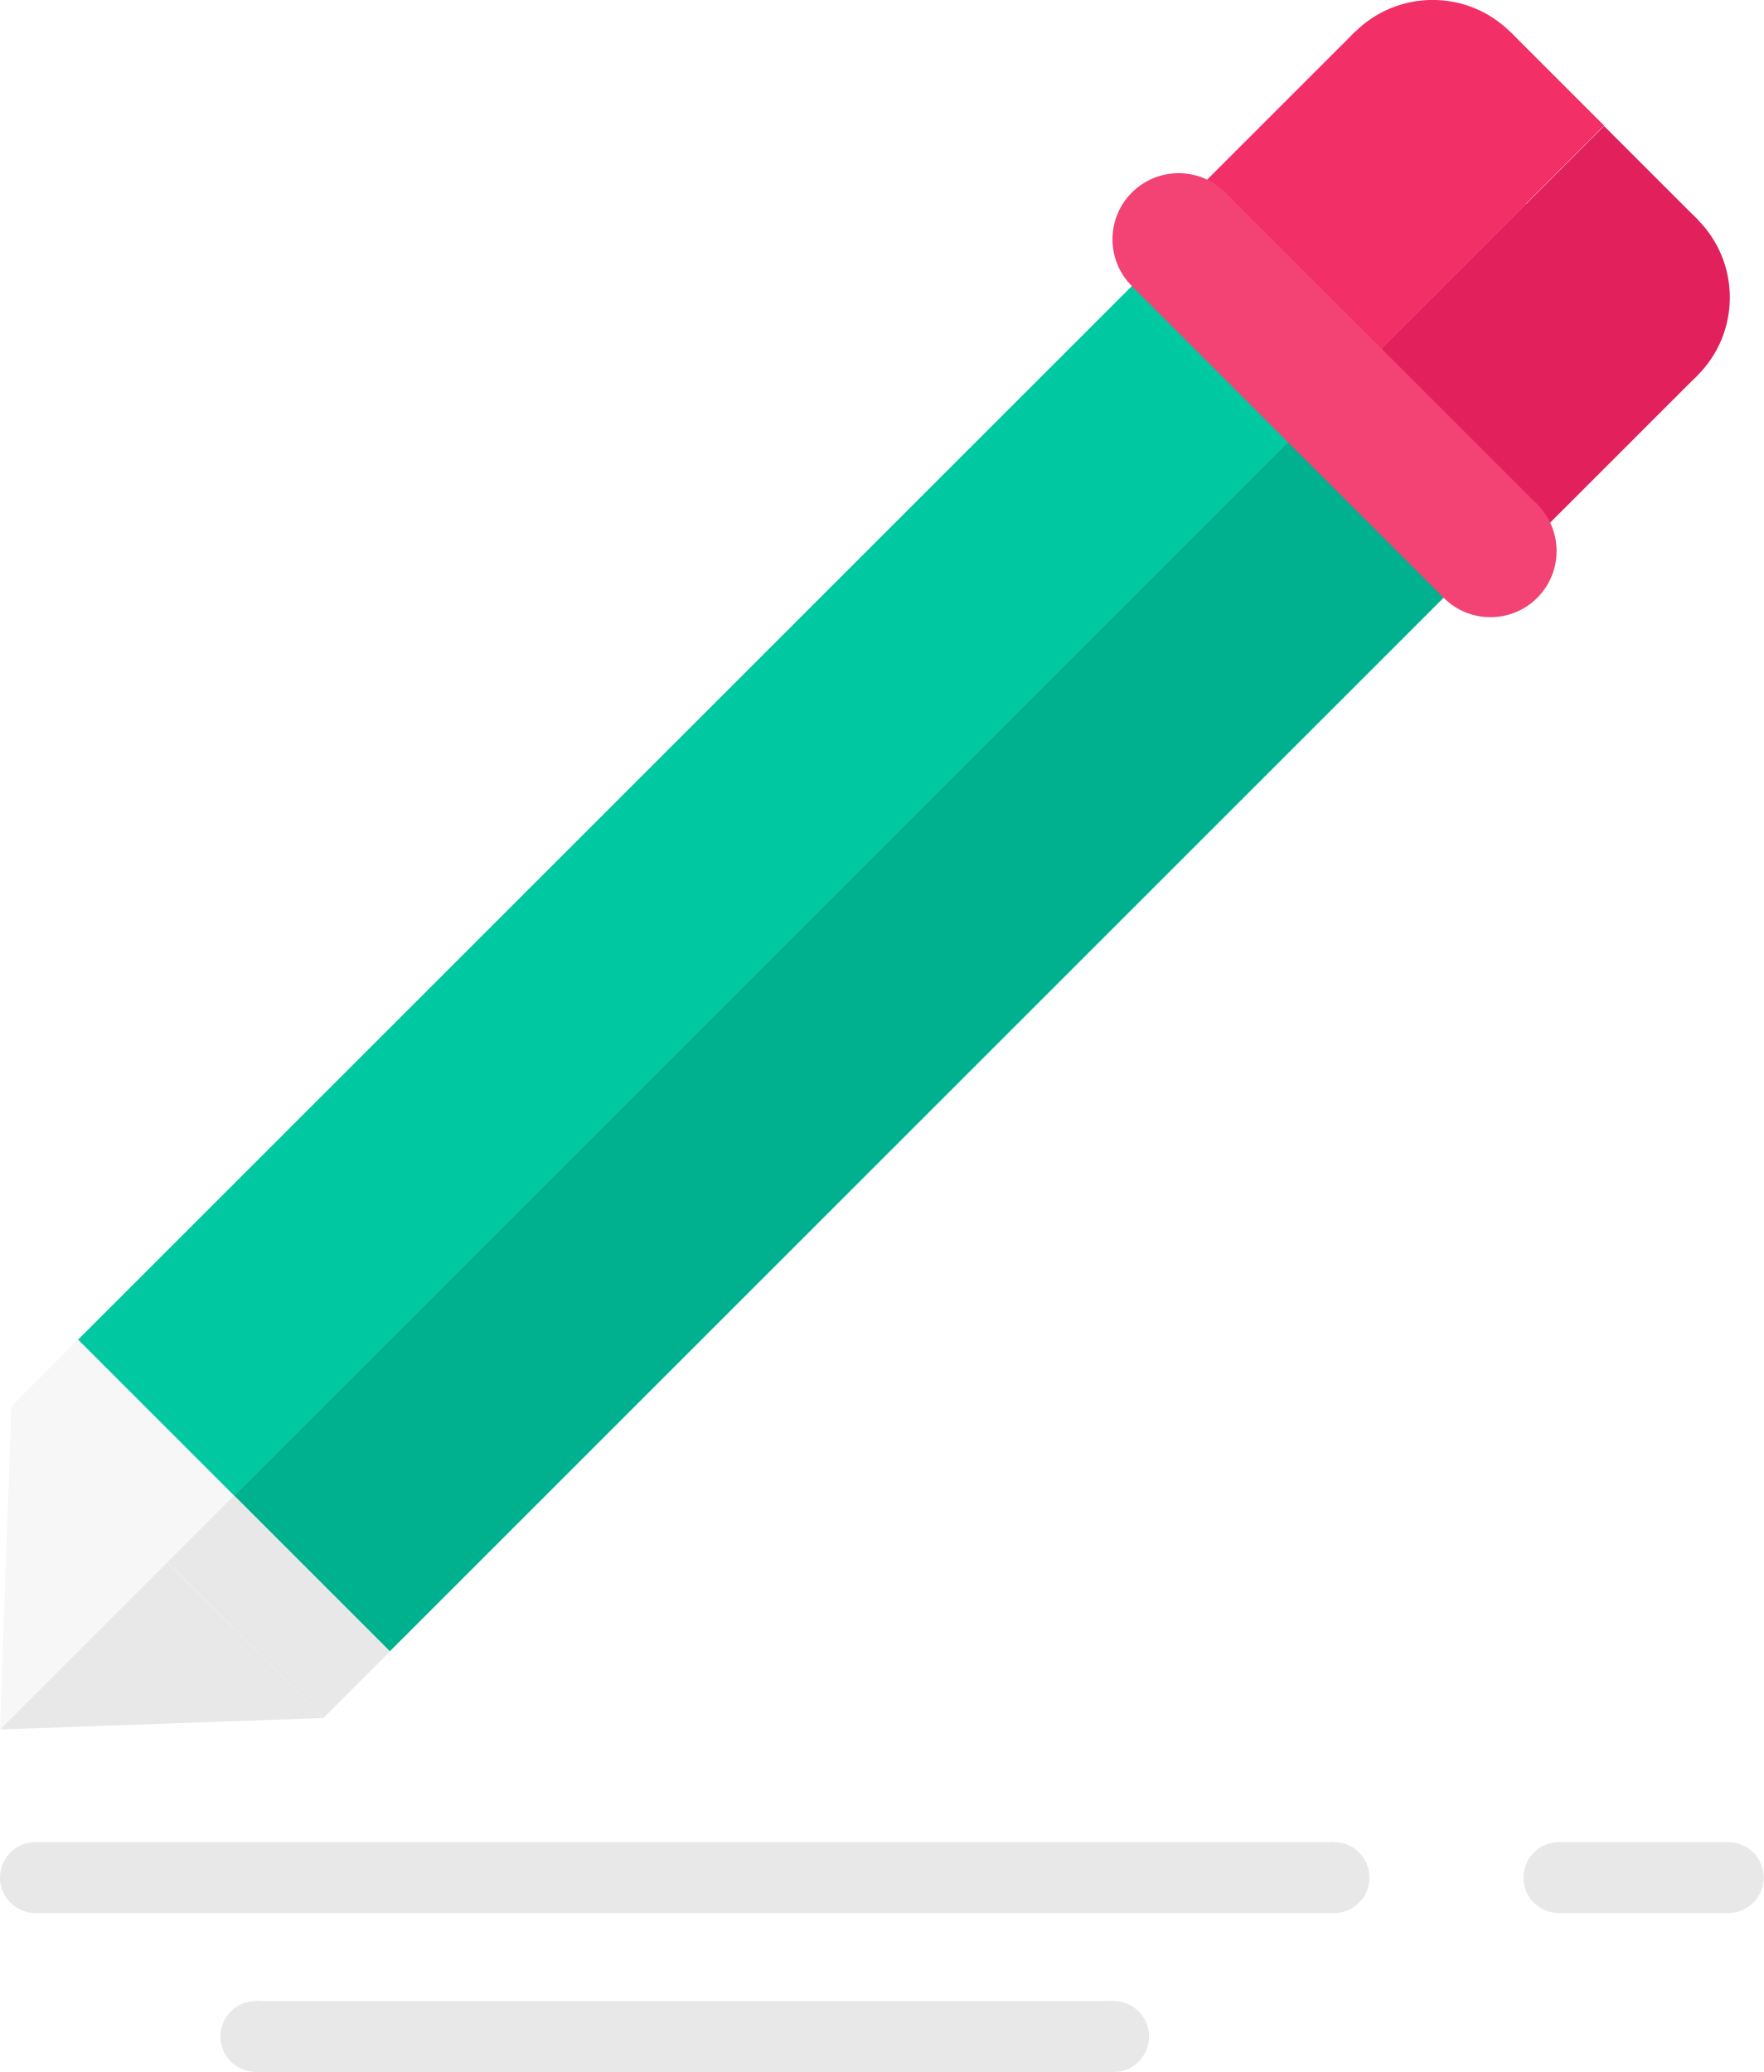
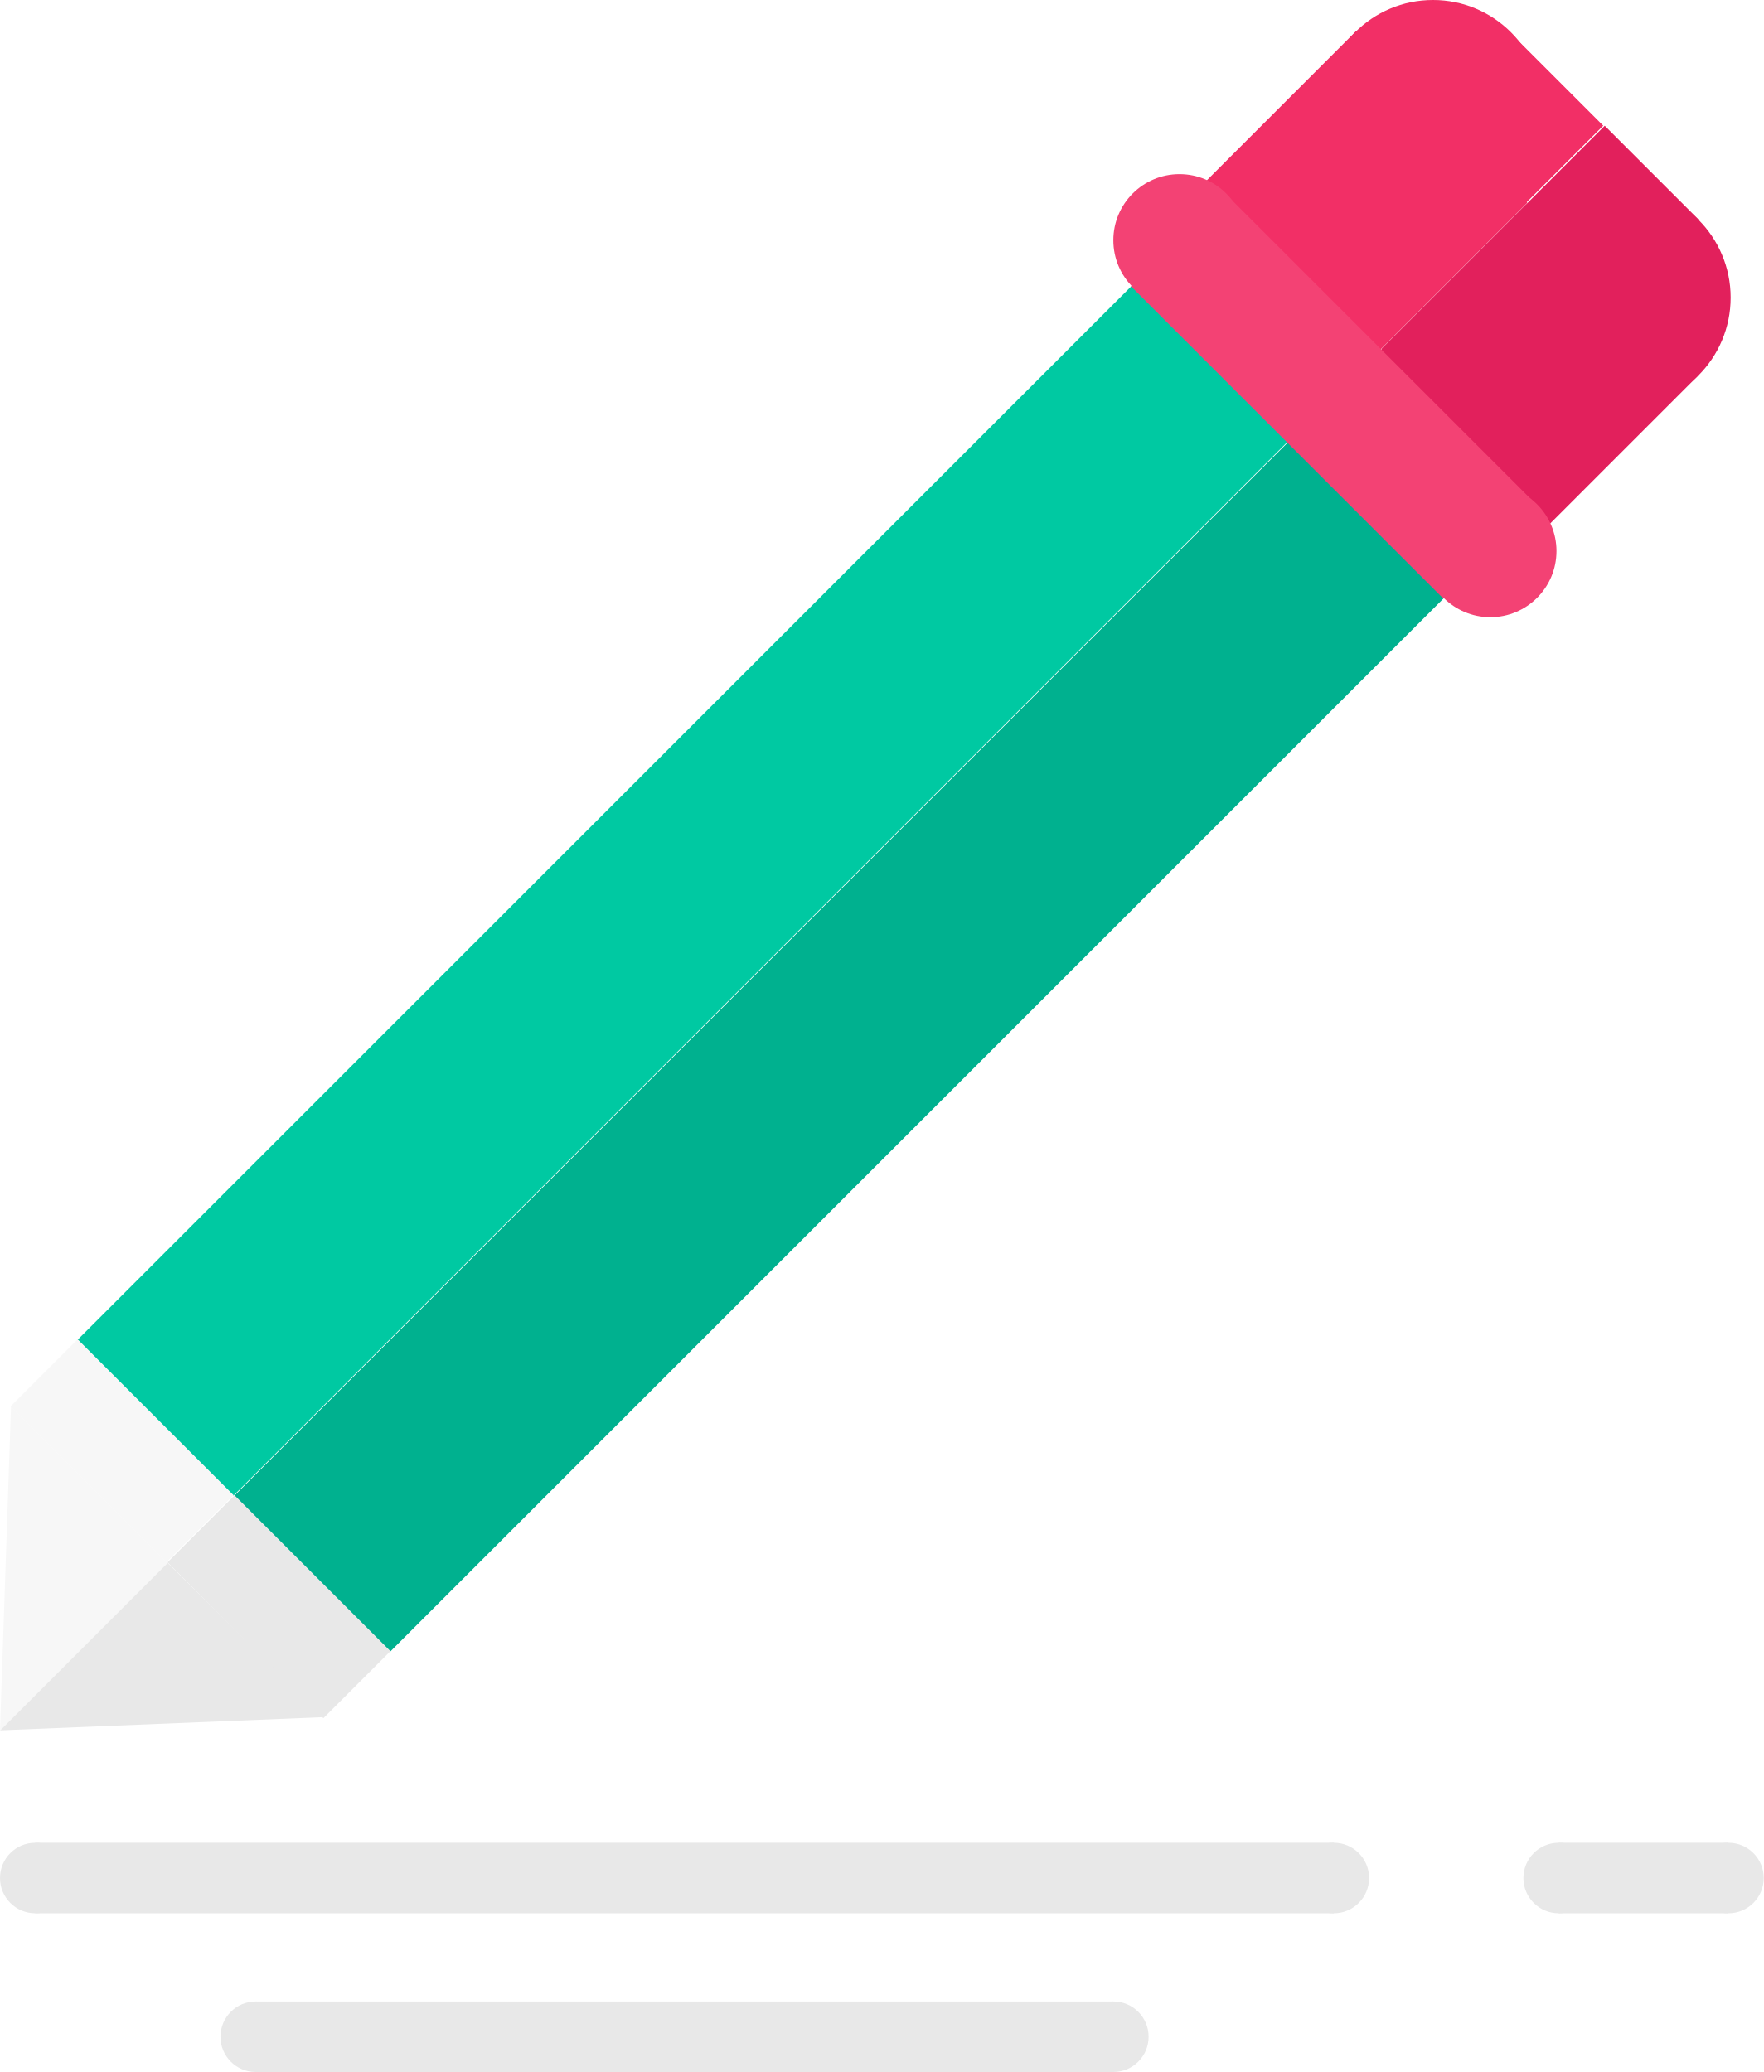
- <svg xmlns="http://www.w3.org/2000/svg" viewBox="0 0 80 94">
-   <defs>
-     <style>.cls-1{fill:#00c9a2;}.cls-2{fill:#00b18f;}.cls-3{fill:#e2205c;}.cls-4{fill:#f22f66;}.cls-5{fill:#f34274;}.cls-6{fill:#f7f7f7;}.cls-7{fill:#e8e8e8;}</style>
-   </defs>
-   <g id="Edit_-_Green" data-name="Edit - Green">
-     <rect class="cls-1" x="27.08" y="3.95" width="10" height="70.72" transform="translate(37.19 -11.17) rotate(45)" />
-     <rect class="cls-2" x="34.15" y="11.02" width="10" height="70.72" transform="translate(44.26 -14.1) rotate(45)" />
-     <circle class="cls-3" cx="73.46" cy="13.49" r="5" transform="translate(11.98 55.9) rotate(-45)" />
-     <circle class="cls-4" cx="64.98" cy="5" r="5" transform="translate(15.5 47.41) rotate(-45)" />
-     <rect class="cls-3" x="63.27" y="11.33" width="11" height="12.28" transform="translate(32.5 -43.51) rotate(45)" />
-     <rect class="cls-4" x="55.49" y="3.55" width="11" height="12.28" transform="translate(24.72 -40.29) rotate(45)" />
-     <rect class="cls-3" x="66.83" y="5.74" width="6" height="14.28" transform="translate(29.56 -45.6) rotate(45)" />
-     <rect class="cls-4" x="62.58" y="1.49" width="6" height="14.28" transform="translate(25.32 -43.85) rotate(45)" />
-     <circle class="cls-5" cx="53.46" cy="10.86" r="3" transform="translate(7.98 40.98) rotate(-45)" />
-     <circle class="cls-5" cx="67.61" cy="25" r="3" transform="translate(2.12 55.13) rotate(-45)" />
-     <rect class="cls-5" x="50.53" y="14.93" width="20" height="6" transform="translate(30.41 -37.55) rotate(45)" />
-     <rect class="cls-6" x="0.57" y="63.69" width="10" height="4.27" transform="translate(48.17 15.34) rotate(45)" />
-     <rect class="cls-7" x="7.64" y="70.76" width="10" height="4.27" transform="translate(55.25 12.41) rotate(45)" />
-     <polygon class="cls-7" points="0 78.46 14.67 77.94 7.59 70.87 0 78.46" />
-     <polygon class="cls-6" points="0 78.46 0.52 63.8 7.59 70.87 0 78.46" />
-     <circle class="cls-7" cx="1.61" cy="85.18" r="1.61" />
-     <circle class="cls-7" cx="60.51" cy="85.18" r="1.61" />
-     <circle class="cls-7" cx="78.39" cy="85.18" r="1.61" />
-     <circle class="cls-7" cx="70.71" cy="85.18" r="1.61" />
-     <rect class="cls-7" x="70.71" y="83.57" width="7.68" height="3.22" />
-     <rect class="cls-7" x="1.61" y="83.57" width="58.9" height="3.22" />
-     <circle class="cls-7" cx="11.61" cy="92.39" r="1.61" />
-     <circle class="cls-7" cx="50.51" cy="92.39" r="1.61" />
-     <rect class="cls-7" x="11.61" y="90.78" width="38.9" height="3.22" />
+ <svg xmlns="http://www.w3.org/2000/svg" version="1.1" id="Layer_1" x="0px" y="0px" viewBox="0 0 80 94" style="enable-background:new 0 0 80 94;" xml:space="preserve">
+   <style type="text/css">
+ 	.st0{fill:#00C9A2;}
+ 	.st1{fill:#00B18F;}
+ 	.st2{fill:#E2205C;}
+ 	.st3{fill:#F22F66;}
+ 	.st4{fill:#F34274;}
+ 	.st5{fill:#F7F7F7;}
+ 	.st6{fill:#E8E8E8;}
+ </style>
+   <g id="Edit_-_Green">
+     <rect x="-3.3" y="34.3" transform="matrix(0.7071 -0.7071 0.7071 0.7071 -18.4013 34.196)" class="st0" width="70.7" height="10" />
+     <rect x="3.8" y="41.4" transform="matrix(0.7071 -0.7071 0.7071 0.7071 -21.3287 41.2656)" class="st1" width="70.7" height="10" />
+     <circle class="st2" cx="73.5" cy="13.5" r="5" />
+     <circle class="st3" cx="65" cy="5" r="5" />
+     <rect x="62.6" y="12" transform="matrix(0.7071 -0.7071 0.7071 0.7071 7.7898 53.7481)" class="st2" width="12.3" height="11" />
+     <rect x="54.9" y="4.2" transform="matrix(0.7071 -0.7071 0.7071 0.7071 11.0142 45.9673)" class="st3" width="12.3" height="11" />
+     <rect x="62.7" y="9.9" transform="matrix(0.7071 -0.7071 0.7071 0.7071 11.3417 53.1509)" class="st2" width="14.3" height="6" />
+     <rect x="58.4" y="5.6" transform="matrix(0.7071 -0.7071 0.7071 0.7071 13.1124 48.905)" class="st3" width="14.3" height="6" />
+     <circle class="st4" cx="53.5" cy="10.9" r="3" />
+     <circle class="st4" cx="67.6" cy="25" r="3" />
+     <rect x="57.5" y="7.9" transform="matrix(0.7071 -0.7071 0.7071 0.7071 5.0515 48.0546)" class="st4" width="6" height="20" />
+     <rect x="3.4" y="60.8" transform="matrix(0.7071 -0.7071 0.7071 0.7071 -44.9151 23.2132)" class="st5" width="4.3" height="10" />
+     <rect x="10.5" y="67.9" transform="matrix(0.7071 -0.7071 0.7071 0.7071 -47.8396 30.2898)" class="st6" width="4.3" height="10" />
+     <polygon class="st6" points="0,78.5 14.7,77.9 7.6,70.9  " />
+     <polygon class="st5" points="0,78.5 0.5,63.8 7.6,70.9  " />
+     <circle class="st6" cx="1.6" cy="85.2" r="1.6" />
+     <circle class="st6" cx="60.5" cy="85.2" r="1.6" />
+     <circle class="st6" cx="78.4" cy="85.2" r="1.6" />
+     <circle class="st6" cx="70.7" cy="85.2" r="1.6" />
+     <rect x="70.7" y="83.6" class="st6" width="7.7" height="3.2" />
+     <rect x="1.6" y="83.6" class="st6" width="58.9" height="3.2" />
+     <circle class="st6" cx="11.6" cy="92.4" r="1.6" />
+     <circle class="st6" cx="50.5" cy="92.4" r="1.6" />
+     <rect x="11.6" y="90.8" class="st6" width="38.9" height="3.2" />
  </g>
</svg>
